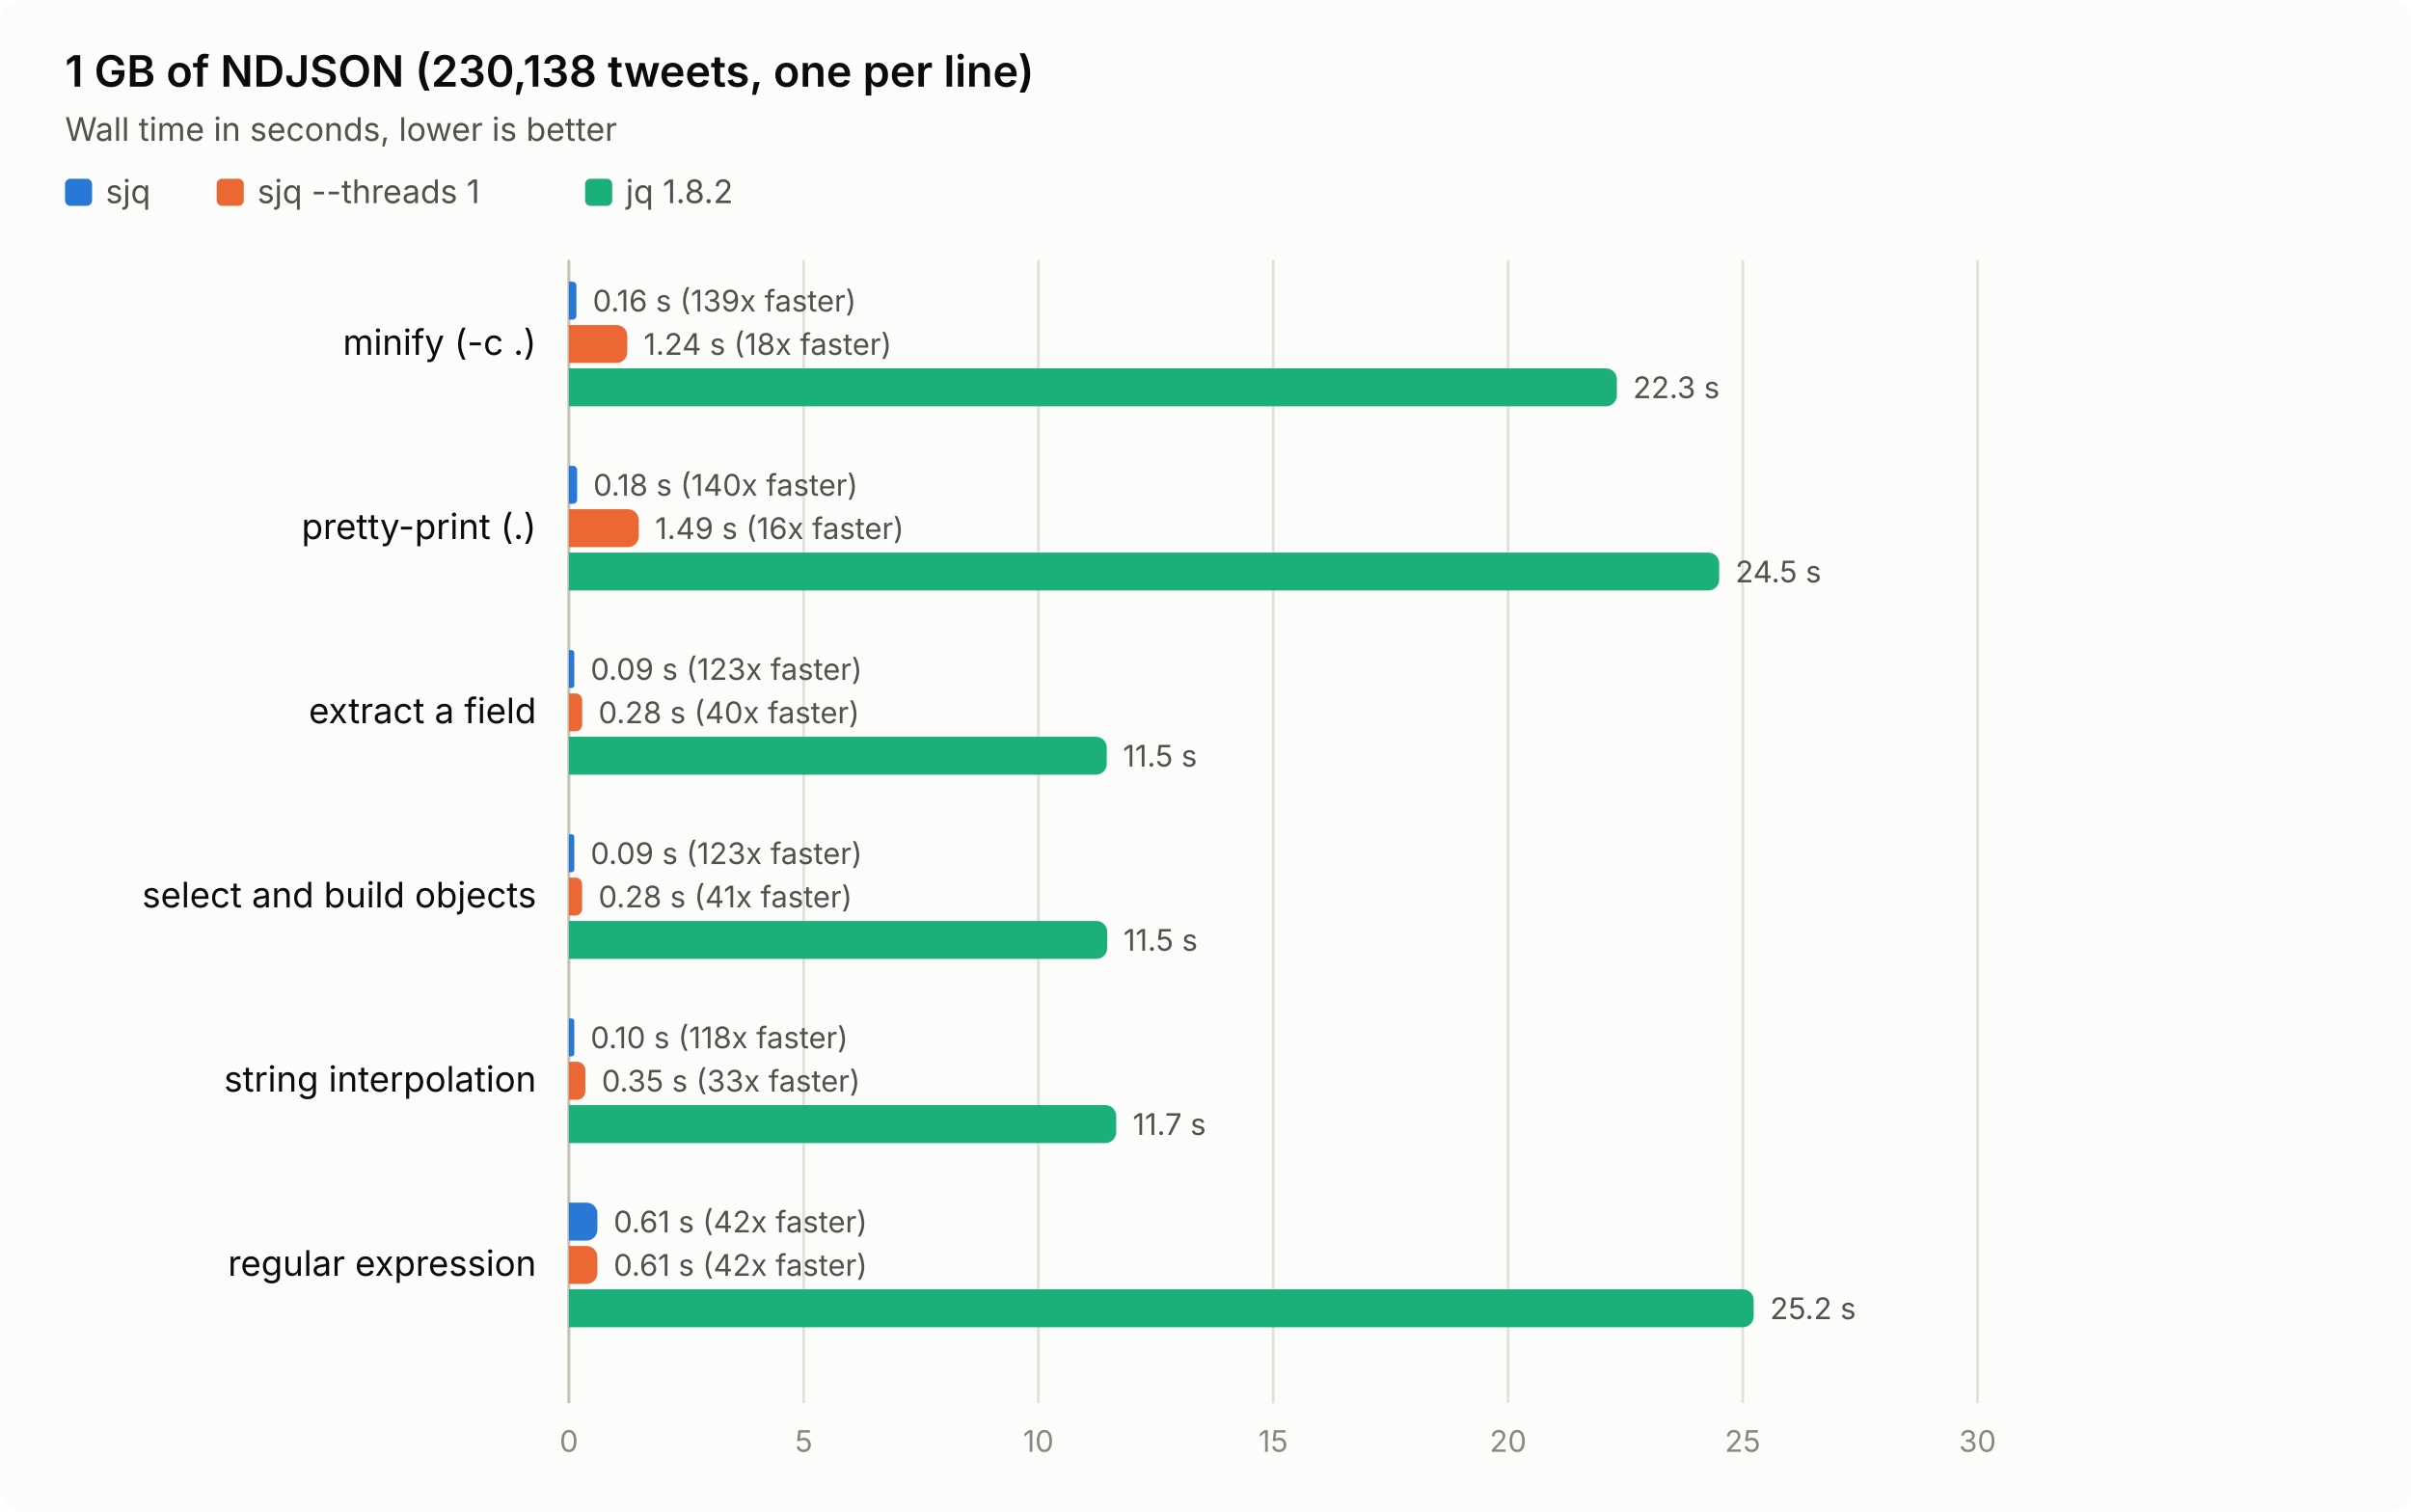
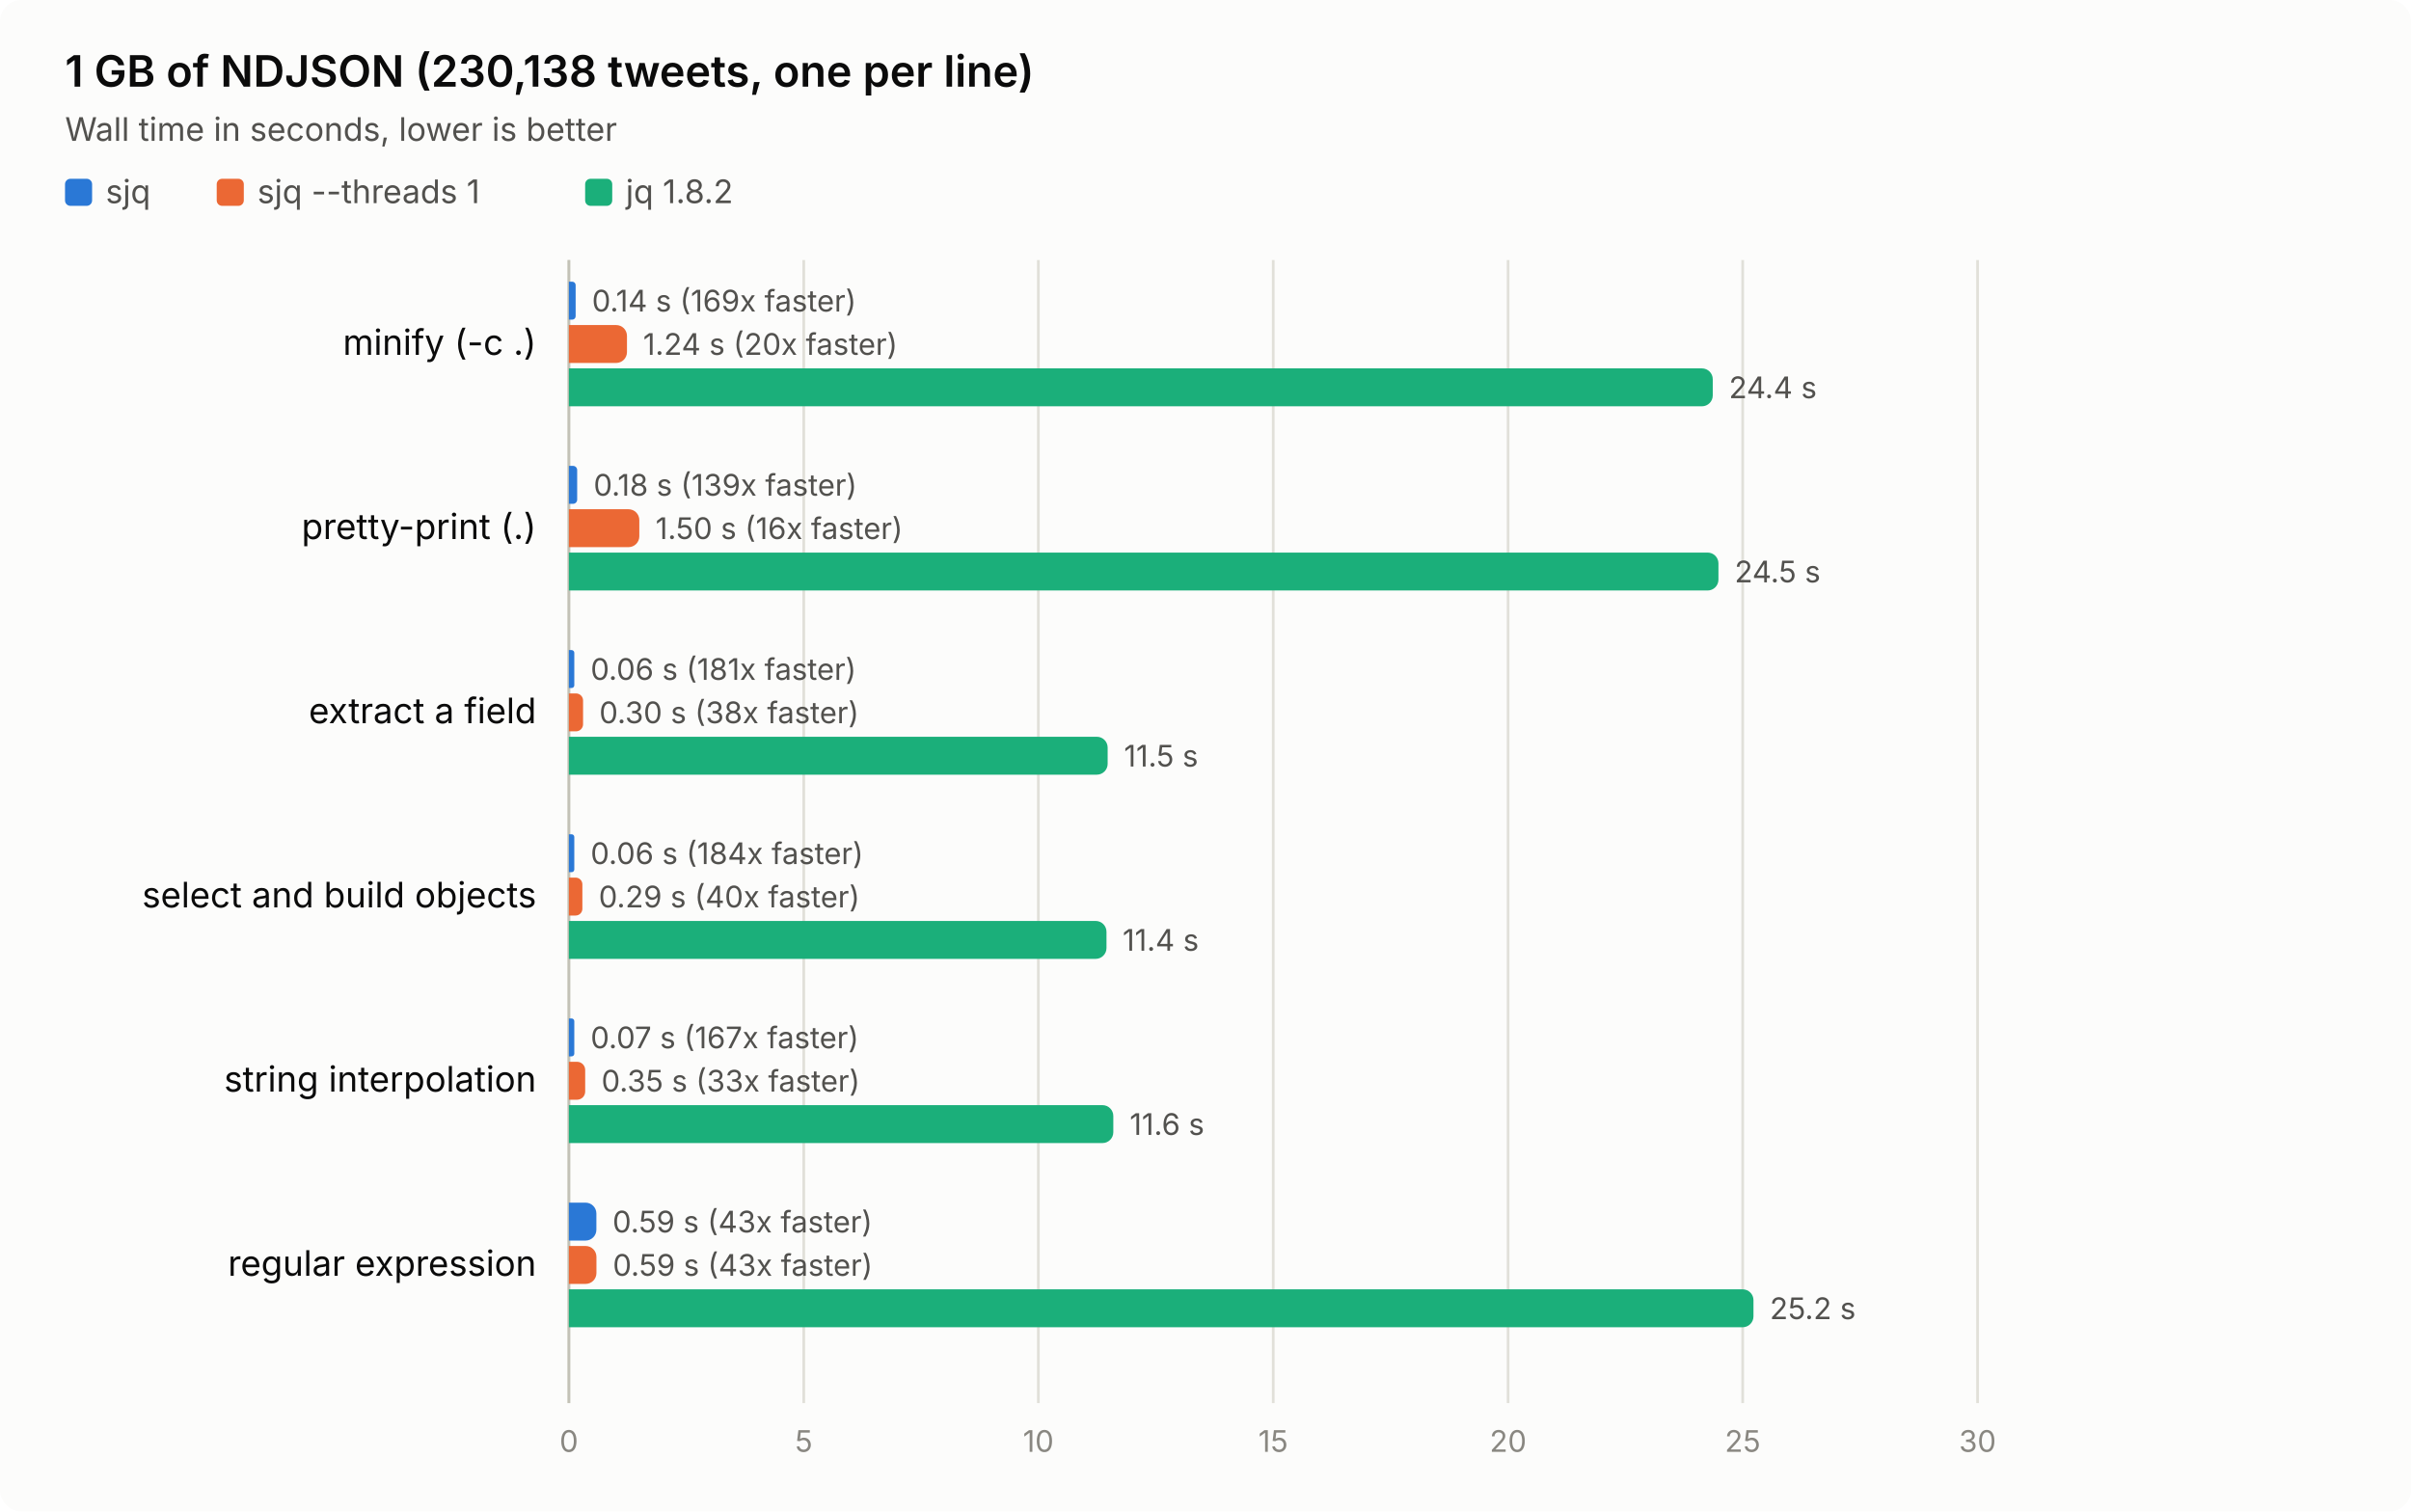
<svg xmlns="http://www.w3.org/2000/svg" viewBox="0 0 890 558" width="890" height="558" role="img" aria-label="1 GB of NDJSON (230,138 tweets, one per line)" font-family="system-ui, -apple-system, 'Segoe UI', sans-serif">
  <rect width="890" height="558" rx="8" fill="#fcfcfb" />
  <text x="24" y="32" font-size="16" font-weight="600" fill="#0b0b0b">1 GB of NDJSON (230,138 tweets, one per line)</text>
  <text x="24" y="52" font-size="12" fill="#52514e">Wall time in seconds, lower is better</text>
  <rect x="24" y="66" width="10" height="10" rx="2" fill="#2a78d6" />
  <text x="39" y="75" font-size="12" fill="#52514e">sjq</text>
  <rect x="80" y="66" width="10" height="10" rx="2" fill="#eb6834" />
  <text x="95" y="75" font-size="12" fill="#52514e">sjq --threads 1</text>
  <rect x="216" y="66" width="10" height="10" rx="2" fill="#1baf7a" />
  <text x="231" y="75" font-size="12" fill="#52514e">jq 1.8.2</text>
  <line x1="210.0" y1="96" x2="210.0" y2="518" stroke="#e1e0d9" stroke-width="1" />
  <text x="210.0" y="536" font-size="11" fill="#898781" text-anchor="middle" style="font-variant-numeric: tabular-nums">0</text>
  <line x1="296.7" y1="96" x2="296.7" y2="518" stroke="#e1e0d9" stroke-width="1" />
  <text x="296.7" y="536" font-size="11" fill="#898781" text-anchor="middle" style="font-variant-numeric: tabular-nums">5</text>
  <line x1="383.3" y1="96" x2="383.3" y2="518" stroke="#e1e0d9" stroke-width="1" />
  <text x="383.3" y="536" font-size="11" fill="#898781" text-anchor="middle" style="font-variant-numeric: tabular-nums">10</text>
  <line x1="470.0" y1="96" x2="470.0" y2="518" stroke="#e1e0d9" stroke-width="1" />
  <text x="470.0" y="536" font-size="11" fill="#898781" text-anchor="middle" style="font-variant-numeric: tabular-nums">15</text>
  <line x1="556.7" y1="96" x2="556.7" y2="518" stroke="#e1e0d9" stroke-width="1" />
  <text x="556.7" y="536" font-size="11" fill="#898781" text-anchor="middle" style="font-variant-numeric: tabular-nums">20</text>
  <line x1="643.3" y1="96" x2="643.3" y2="518" stroke="#e1e0d9" stroke-width="1" />
  <text x="643.3" y="536" font-size="11" fill="#898781" text-anchor="middle" style="font-variant-numeric: tabular-nums">25</text>
  <line x1="730.0" y1="96" x2="730.0" y2="518" stroke="#e1e0d9" stroke-width="1" />
  <text x="730.0" y="536" font-size="11" fill="#898781" text-anchor="middle" style="font-variant-numeric: tabular-nums">30</text>
  <line x1="210" y1="96" x2="210" y2="518" stroke="#c3c2b7" stroke-width="1" />
  <text x="198" y="131.0" font-size="13" fill="#0b0b0b" text-anchor="end">minify (-c .)</text>
-   <path d="M210,104 h1.39 a1.392,1.392 0 0 1 1.392,1.392 v11.217 a1.392,1.392 0 0 1 -1.392,1.392 h-1.39 z" fill="#2a78d6" />
-   <text x="218.8" y="115" font-size="11" fill="#52514e" style="font-variant-numeric: tabular-nums">0.16 s  (139x faster)</text>
-   <path d="M210,120 h17.56 a4.0,4.0 0 0 1 4.0,4.0 v6.0 a4.0,4.0 0 0 1 -4.0,4.0 h-17.56 z" fill="#eb6834" />
-   <text x="237.6" y="131" font-size="11" fill="#52514e" style="font-variant-numeric: tabular-nums">1.24 s  (18x faster)</text>
-   <path d="M210,136 h382.84 a4.0,4.0 0 0 1 4.0,4.0 v6.0 a4.0,4.0 0 0 1 -4.0,4.0 h-382.84 z" fill="#1baf7a" />
-   <text x="602.8" y="147" font-size="11" fill="#52514e" style="font-variant-numeric: tabular-nums">22.3 s</text>
+   <path d="M210,104 h1.25 a1.246,1.246 0 0 1 1.246,1.246 v11.508 a1.246,1.246 0 0 1 -1.246,1.246 h-1.25 z" fill="#2a78d6" />
+   <text x="218.5" y="115" font-size="11" fill="#52514e" style="font-variant-numeric: tabular-nums">0.14 s  (169x faster)</text>
+   <path d="M210,120 h17.44 a4.0,4.0 0 0 1 4.0,4.0 v6.0 a4.0,4.0 0 0 1 -4.0,4.0 h-17.44 z" fill="#eb6834" />
+   <text x="237.4" y="131" font-size="11" fill="#52514e" style="font-variant-numeric: tabular-nums">1.24 s  (20x faster)</text>
+   <path d="M210,136 h418.25 a4.0,4.0 0 0 1 4.0,4.0 v6.0 a4.0,4.0 0 0 1 -4.0,4.0 h-418.25 z" fill="#1baf7a" />
+   <text x="638.2" y="147" font-size="11" fill="#52514e" style="font-variant-numeric: tabular-nums">24.4 s</text>
  <text x="198" y="199.0" font-size="13" fill="#0b0b0b" text-anchor="end">pretty-print (.)</text>
-   <path d="M210,172 h1.52 a1.517,1.517 0 0 1 1.517,1.517 v10.966 a1.517,1.517 0 0 1 -1.517,1.517 h-1.52 z" fill="#2a78d6" />
-   <text x="219.0" y="183" font-size="11" fill="#52514e" style="font-variant-numeric: tabular-nums">0.18 s  (140x faster)</text>
-   <path d="M210,188 h21.79 a4.0,4.0 0 0 1 4.0,4.0 v6.0 a4.0,4.0 0 0 1 -4.0,4.0 h-21.79 z" fill="#eb6834" />
-   <text x="241.8" y="199" font-size="11" fill="#52514e" style="font-variant-numeric: tabular-nums">1.49 s  (16x faster)</text>
-   <path d="M210,204 h420.62 a4.0,4.0 0 0 1 4.0,4.0 v6.0 a4.0,4.0 0 0 1 -4.0,4.0 h-420.62 z" fill="#1baf7a" />
-   <text x="640.6" y="215" font-size="11" fill="#52514e" style="font-variant-numeric: tabular-nums">24.5 s</text>
+   <path d="M210,172 h1.53 a1.528,1.528 0 0 1 1.528,1.528 v10.945 a1.528,1.528 0 0 1 -1.528,1.528 h-1.53 z" fill="#2a78d6" />
+   <text x="219.1" y="183" font-size="11" fill="#52514e" style="font-variant-numeric: tabular-nums">0.18 s  (139x faster)</text>
+   <path d="M210,188 h22.00 a4.0,4.0 0 0 1 4.0,4.0 v6.0 a4.0,4.0 0 0 1 -4.0,4.0 h-22.00 z" fill="#eb6834" />
+   <text x="242.0" y="199" font-size="11" fill="#52514e" style="font-variant-numeric: tabular-nums">1.50 s  (16x faster)</text>
+   <path d="M210,204 h420.35 a4.0,4.0 0 0 1 4.0,4.0 v6.0 a4.0,4.0 0 0 1 -4.0,4.0 h-420.35 z" fill="#1baf7a" />
+   <text x="640.3" y="215" font-size="11" fill="#52514e" style="font-variant-numeric: tabular-nums">24.5 s</text>
  <text x="198" y="267.0" font-size="13" fill="#0b0b0b" text-anchor="end">extract a field</text>
  <path d="M210,240 h1.00 a1.0,1.0 0 0 1 1.0,1.0 v12.0 a1.0,1.0 0 0 1 -1.0,1.0 h-1.00 z" fill="#2a78d6" />
-   <text x="218.0" y="251" font-size="11" fill="#52514e" style="font-variant-numeric: tabular-nums">0.09 s  (123x faster)</text>
-   <path d="M210,256 h2.46 a2.46,2.46 0 0 1 2.46,2.46 v9.081 a2.46,2.46 0 0 1 -2.46,2.46 h-2.46 z" fill="#eb6834" />
-   <text x="220.9" y="267" font-size="11" fill="#52514e" style="font-variant-numeric: tabular-nums">0.28 s  (40x faster)</text>
-   <path d="M210,272 h194.55 a4.0,4.0 0 0 1 4.0,4.0 v6.0 a4.0,4.0 0 0 1 -4.0,4.0 h-194.55 z" fill="#1baf7a" />
-   <text x="414.5" y="283" font-size="11" fill="#52514e" style="font-variant-numeric: tabular-nums">11.5 s</text>
+   <text x="218.0" y="251" font-size="11" fill="#52514e" style="font-variant-numeric: tabular-nums">0.06 s  (181x faster)</text>
+   <path d="M210,256 h2.62 a2.616,2.616 0 0 1 2.616,2.616 v8.767 a2.616,2.616 0 0 1 -2.616,2.616 h-2.62 z" fill="#eb6834" />
+   <text x="221.2" y="267" font-size="11" fill="#52514e" style="font-variant-numeric: tabular-nums">0.30 s  (38x faster)</text>
+   <path d="M210,272 h194.88 a4.0,4.0 0 0 1 4.0,4.0 v6.0 a4.0,4.0 0 0 1 -4.0,4.0 h-194.88 z" fill="#1baf7a" />
+   <text x="414.9" y="283" font-size="11" fill="#52514e" style="font-variant-numeric: tabular-nums">11.5 s</text>
  <text x="198" y="335.0" font-size="13" fill="#0b0b0b" text-anchor="end">select and build objects</text>
  <path d="M210,308 h1.00 a1.0,1.0 0 0 1 1.0,1.0 v12.0 a1.0,1.0 0 0 1 -1.0,1.0 h-1.00 z" fill="#2a78d6" />
-   <text x="218.0" y="319" font-size="11" fill="#52514e" style="font-variant-numeric: tabular-nums">0.09 s  (123x faster)</text>
-   <path d="M210,324 h2.44 a2.444,2.444 0 0 1 2.444,2.444 v9.113 a2.444,2.444 0 0 1 -2.444,2.444 h-2.44 z" fill="#eb6834" />
-   <text x="220.9" y="335" font-size="11" fill="#52514e" style="font-variant-numeric: tabular-nums">0.28 s  (41x faster)</text>
-   <path d="M210,340 h194.72 a4.0,4.0 0 0 1 4.0,4.0 v6.0 a4.0,4.0 0 0 1 -4.0,4.0 h-194.72 z" fill="#1baf7a" />
-   <text x="414.7" y="351" font-size="11" fill="#52514e" style="font-variant-numeric: tabular-nums">11.5 s</text>
+   <text x="218.0" y="319" font-size="11" fill="#52514e" style="font-variant-numeric: tabular-nums">0.06 s  (184x faster)</text>
+   <path d="M210,324 h2.49 a2.49,2.49 0 0 1 2.49,2.49 v9.019 a2.49,2.49 0 0 1 -2.49,2.49 h-2.49 z" fill="#eb6834" />
+   <text x="221.0" y="335" font-size="11" fill="#52514e" style="font-variant-numeric: tabular-nums">0.29 s  (40x faster)</text>
+   <path d="M210,340 h194.45 a4.0,4.0 0 0 1 4.0,4.0 v6.0 a4.0,4.0 0 0 1 -4.0,4.0 h-194.45 z" fill="#1baf7a" />
+   <text x="414.4" y="351" font-size="11" fill="#52514e" style="font-variant-numeric: tabular-nums">11.4 s</text>
  <text x="198" y="403.0" font-size="13" fill="#0b0b0b" text-anchor="end">string interpolation</text>
  <path d="M210,376 h1.00 a1.0,1.0 0 0 1 1.0,1.0 v12.0 a1.0,1.0 0 0 1 -1.0,1.0 h-1.00 z" fill="#2a78d6" />
-   <text x="218.0" y="387" font-size="11" fill="#52514e" style="font-variant-numeric: tabular-nums">0.10 s  (118x faster)</text>
-   <path d="M210,392 h3.04 a3.044,3.044 0 0 1 3.044,3.044 v7.911 a3.044,3.044 0 0 1 -3.044,3.044 h-3.04 z" fill="#eb6834" />
-   <text x="222.1" y="403" font-size="11" fill="#52514e" style="font-variant-numeric: tabular-nums">0.35 s  (33x faster)</text>
-   <path d="M210,408 h198.05 a4.0,4.0 0 0 1 4.0,4.0 v6.0 a4.0,4.0 0 0 1 -4.0,4.0 h-198.05 z" fill="#1baf7a" />
-   <text x="418.1" y="419" font-size="11" fill="#52514e" style="font-variant-numeric: tabular-nums">11.7 s</text>
+   <text x="218.0" y="387" font-size="11" fill="#52514e" style="font-variant-numeric: tabular-nums">0.07 s  (167x faster)</text>
+   <path d="M210,392 h3.01 a3.007,3.007 0 0 1 3.007,3.007 v7.987 a3.007,3.007 0 0 1 -3.007,3.007 h-3.01 z" fill="#eb6834" />
+   <text x="222.0" y="403" font-size="11" fill="#52514e" style="font-variant-numeric: tabular-nums">0.35 s  (33x faster)</text>
+   <path d="M210,408 h196.97 a4.0,4.0 0 0 1 4.0,4.0 v6.0 a4.0,4.0 0 0 1 -4.0,4.0 h-196.97 z" fill="#1baf7a" />
+   <text x="417.0" y="419" font-size="11" fill="#52514e" style="font-variant-numeric: tabular-nums">11.6 s</text>
  <text x="198" y="471.0" font-size="13" fill="#0b0b0b" text-anchor="end">regular expression</text>
-   <path d="M210,444 h6.52 a4.0,4.0 0 0 1 4.0,4.0 v6.0 a4.0,4.0 0 0 1 -4.0,4.0 h-6.52 z" fill="#2a78d6" />
-   <text x="226.5" y="455" font-size="11" fill="#52514e" style="font-variant-numeric: tabular-nums">0.61 s  (42x faster)</text>
-   <path d="M210,460 h6.51 a4.0,4.0 0 0 1 4.0,4.0 v6.0 a4.0,4.0 0 0 1 -4.0,4.0 h-6.51 z" fill="#eb6834" />
-   <text x="226.5" y="471" font-size="11" fill="#52514e" style="font-variant-numeric: tabular-nums">0.61 s  (42x faster)</text>
-   <path d="M210,476 h433.36 a4.0,4.0 0 0 1 4.0,4.0 v6.0 a4.0,4.0 0 0 1 -4.0,4.0 h-433.36 z" fill="#1baf7a" />
-   <text x="653.4" y="487" font-size="11" fill="#52514e" style="font-variant-numeric: tabular-nums">25.2 s</text>
+   <path d="M210,444 h6.15 a4.0,4.0 0 0 1 4.0,4.0 v6.0 a4.0,4.0 0 0 1 -4.0,4.0 h-6.15 z" fill="#2a78d6" />
+   <text x="226.1" y="455" font-size="11" fill="#52514e" style="font-variant-numeric: tabular-nums">0.59 s  (43x faster)</text>
+   <path d="M210,460 h6.17 a4.0,4.0 0 0 1 4.0,4.0 v6.0 a4.0,4.0 0 0 1 -4.0,4.0 h-6.17 z" fill="#eb6834" />
+   <text x="226.2" y="471" font-size="11" fill="#52514e" style="font-variant-numeric: tabular-nums">0.59 s  (43x faster)</text>
+   <path d="M210,476 h433.28 a4.0,4.0 0 0 1 4.0,4.0 v6.0 a4.0,4.0 0 0 1 -4.0,4.0 h-433.28 z" fill="#1baf7a" />
+   <text x="653.3" y="487" font-size="11" fill="#52514e" style="font-variant-numeric: tabular-nums">25.2 s</text>
</svg>
